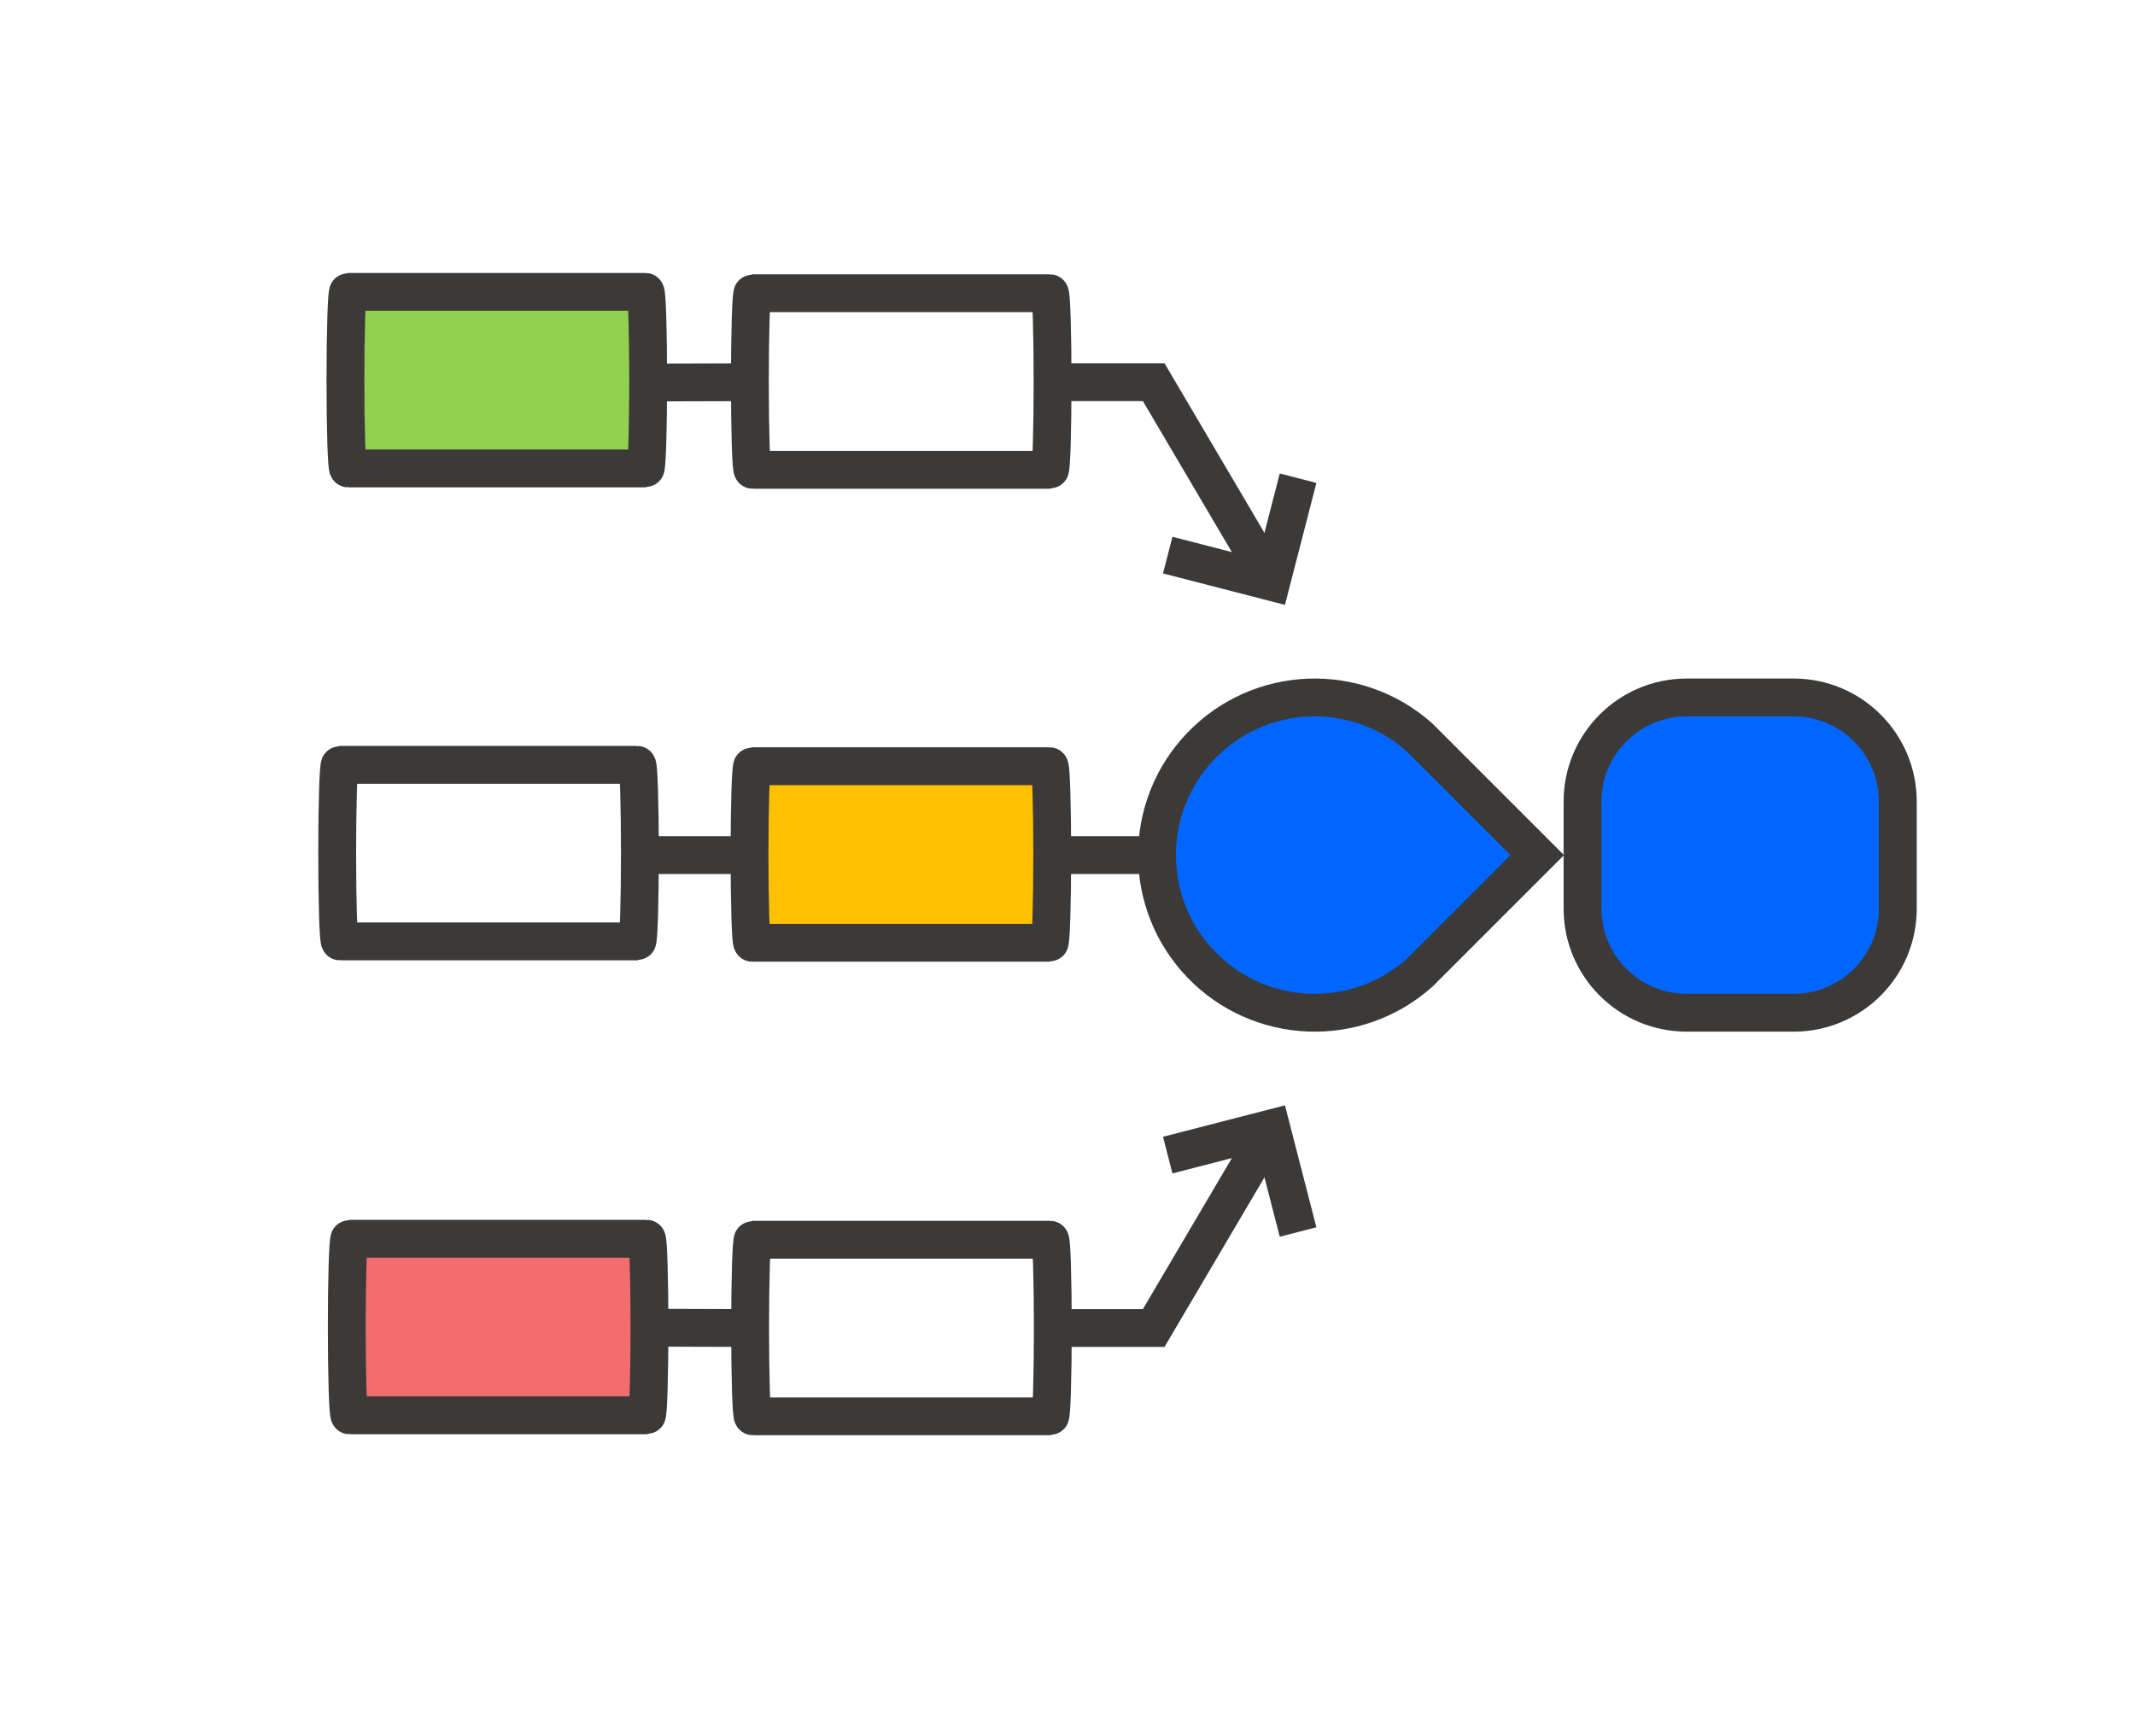
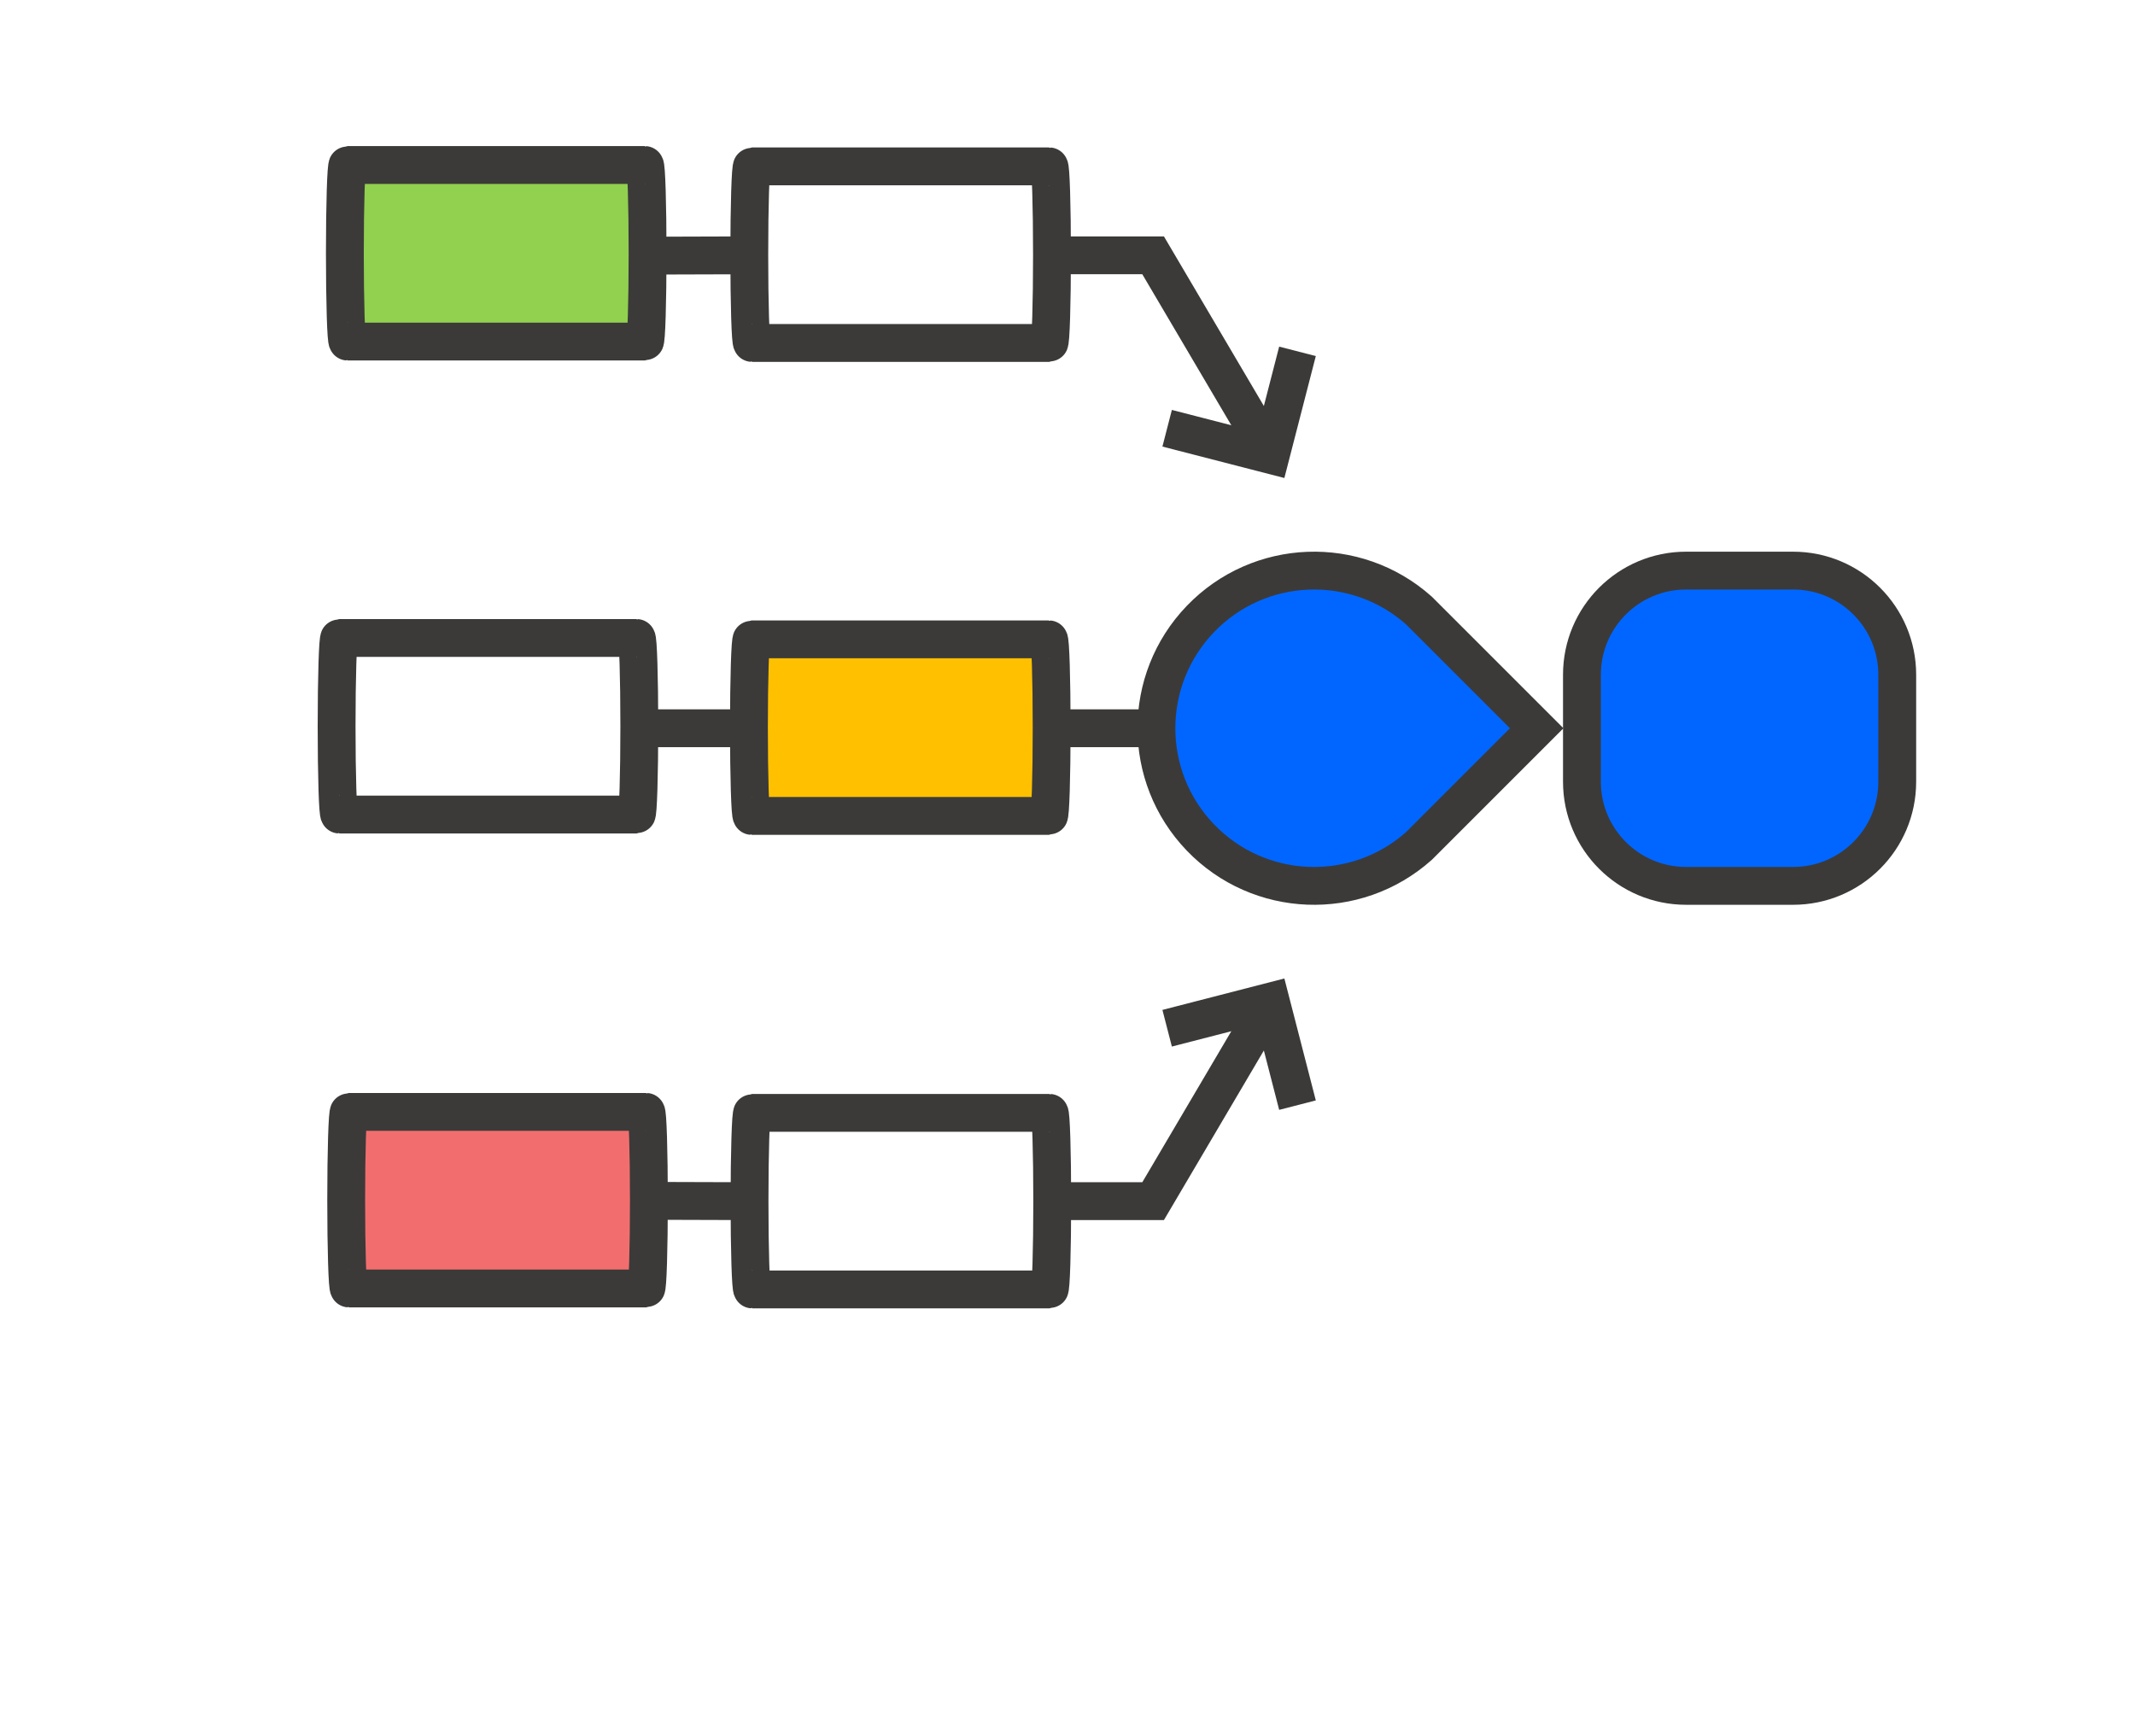
<svg xmlns="http://www.w3.org/2000/svg" id="Layer_1" data-name="Layer 1" width="123" height="100" viewBox="0 0 123 100" version="1.1">
  <defs id="defs1719">
    <style id="style1717">.cls-1{fill:#3b3a39;}.cls-2{fill:none;stroke:#3b3a39;stroke-miterlimit:10;stroke-width:6px;}</style>
  </defs>
-   <g id="g2135" transform="translate(0.8940504,13.95278)">
+   <g id="g2135" transform="translate(0.860359,6.643462)">
    <path style="fill:#0066ff;stroke-width:0.363" id="path1723" d="m 87.669,35.316 -6.037,6.037 -0.748,0.748 a 9.083,9.083 0 1 1 0,-13.57 l 0.748,0.748 z" class="cls-1" />
    <rect ry="6" style="fill:#0066ff;stroke-width:0.363" id="rect1725" rx="6" height="18.165" width="18.165" y="26.233" x="90.277" class="cls-1" />
    <path style="fill:#0078d4;fill-opacity:0;stroke:#3b3a39;stroke-width:2.18px;stroke-miterlimit:10" id="path1727" d="m 87.669,35.316 -6.037,6.037 -0.748,0.748 a 9.083,9.083 0 1 1 0,-13.57 l 0.748,0.748 z" class="cls-2" />
    <rect ry="6" style="fill:#0078d4;fill-opacity:0;stroke:#3b3a39;stroke-width:2.18px;stroke-miterlimit:10" id="rect1729" rx="6" height="18.165" width="18.165" y="26.233" x="90.277" class="cls-2" />
    <polyline transform="matrix(0.3633043,0,0,0.3633043,9.260053,-19.17984)" style="fill:none;stroke:#3b3a39;stroke-width:6px;stroke-miterlimit:10" id="polyline1743" points="139 75 155 75 173.657 106.66" class="cls-2" />
    <polyline transform="matrix(0.3633043,0,0,0.3633043,9.260053,-19.17984)" style="fill:none;stroke:#3b3a39;stroke-width:6px;stroke-miterlimit:10" id="polyline1745" points="177.894 90.227 173.657 106.66 157.224 102.424" class="cls-2" />
    <line style="fill:none;stroke:#3b3a39;stroke-width:2.18px;stroke-miterlimit:10" id="line1747" y2="8.068" x2="42.321" y1="8.086" x1="36.508" class="cls-2" />
    <rect ry="6" style="fill:none;stroke:#3b3a39;stroke-width:2.18px;stroke-miterlimit:10" id="rect1753" rx="0.157" height="10.173" width="17.439" y="57.477" x="42.321" class="cls-2" />
    <polyline transform="matrix(0.3633043,0,0,0.3633043,9.260053,-19.17984)" style="fill:none;stroke:#3b3a39;stroke-width:6px;stroke-miterlimit:10" id="polyline1755" points="139 225 155 225 173.657 193.34" class="cls-2" />
    <polyline transform="matrix(0.3633043,0,0,0.3633043,9.260053,-19.17984)" style="fill:none;stroke:#3b3a39;stroke-width:6px;stroke-miterlimit:10" id="polyline1757" points="177.894 209.773 173.657 193.34 157.224 197.576" class="cls-2" />
    <line style="fill:none;stroke:#3b3a39;stroke-width:2.18px;stroke-miterlimit:10" id="line1759" y2="62.564" x2="42.321" y1="62.546" x1="36.508" class="cls-2" />
    <line style="fill:none;stroke:#3b3a39;stroke-width:2.18px;stroke-miterlimit:10" id="line1761" y2="35.316" x2="42.321" y1="35.316" x1="36.508" class="cls-2" />
    <line style="fill:none;stroke:#3b3a39;stroke-width:2.18px;stroke-miterlimit:10" id="line1763" y2="35.316" x2="65.763" y1="35.316" x1="59.759" class="cls-2" />
    <rect ry="6" style="fill:none;stroke:#3b3a39;stroke-width:2.18px;stroke-miterlimit:10" id="rect1753-7" rx="0.157" height="10.173" width="17.439" y="30.115" x="18.532" class="cls-2" />
    <rect ry="6" style="fill:#f26e6e;fill-opacity:1;stroke:#3b3a39;stroke-width:2.18px;stroke-miterlimit:10" id="rect1753-4" rx="0.157" height="10.173" width="17.439" y="57.421" x="19.084" class="cls-2" />
    <rect ry="6" style="fill:none;stroke:#3b3a39;stroke-width:2.18px;stroke-miterlimit:10" id="rect1753-6" rx="0.157" height="10.173" width="17.439" y="2.943" x="42.307" class="cls-2" />
    <rect ry="6" style="fill:#92d050;fill-opacity:1;stroke:#3b3a39;stroke-width:2.18px;stroke-miterlimit:10" id="rect1753-2" rx="0.157" height="10.173" width="17.439" y="2.864" x="19.008" class="cls-2" />
    <rect ry="6" style="fill:#ffc000;fill-opacity:1;stroke:#3b3a39;stroke-width:2.18px;stroke-miterlimit:10" id="rect1753-26" rx="0.157" height="10.173" width="17.439" y="30.194" x="42.287" class="cls-2" />
  </g>
</svg>
